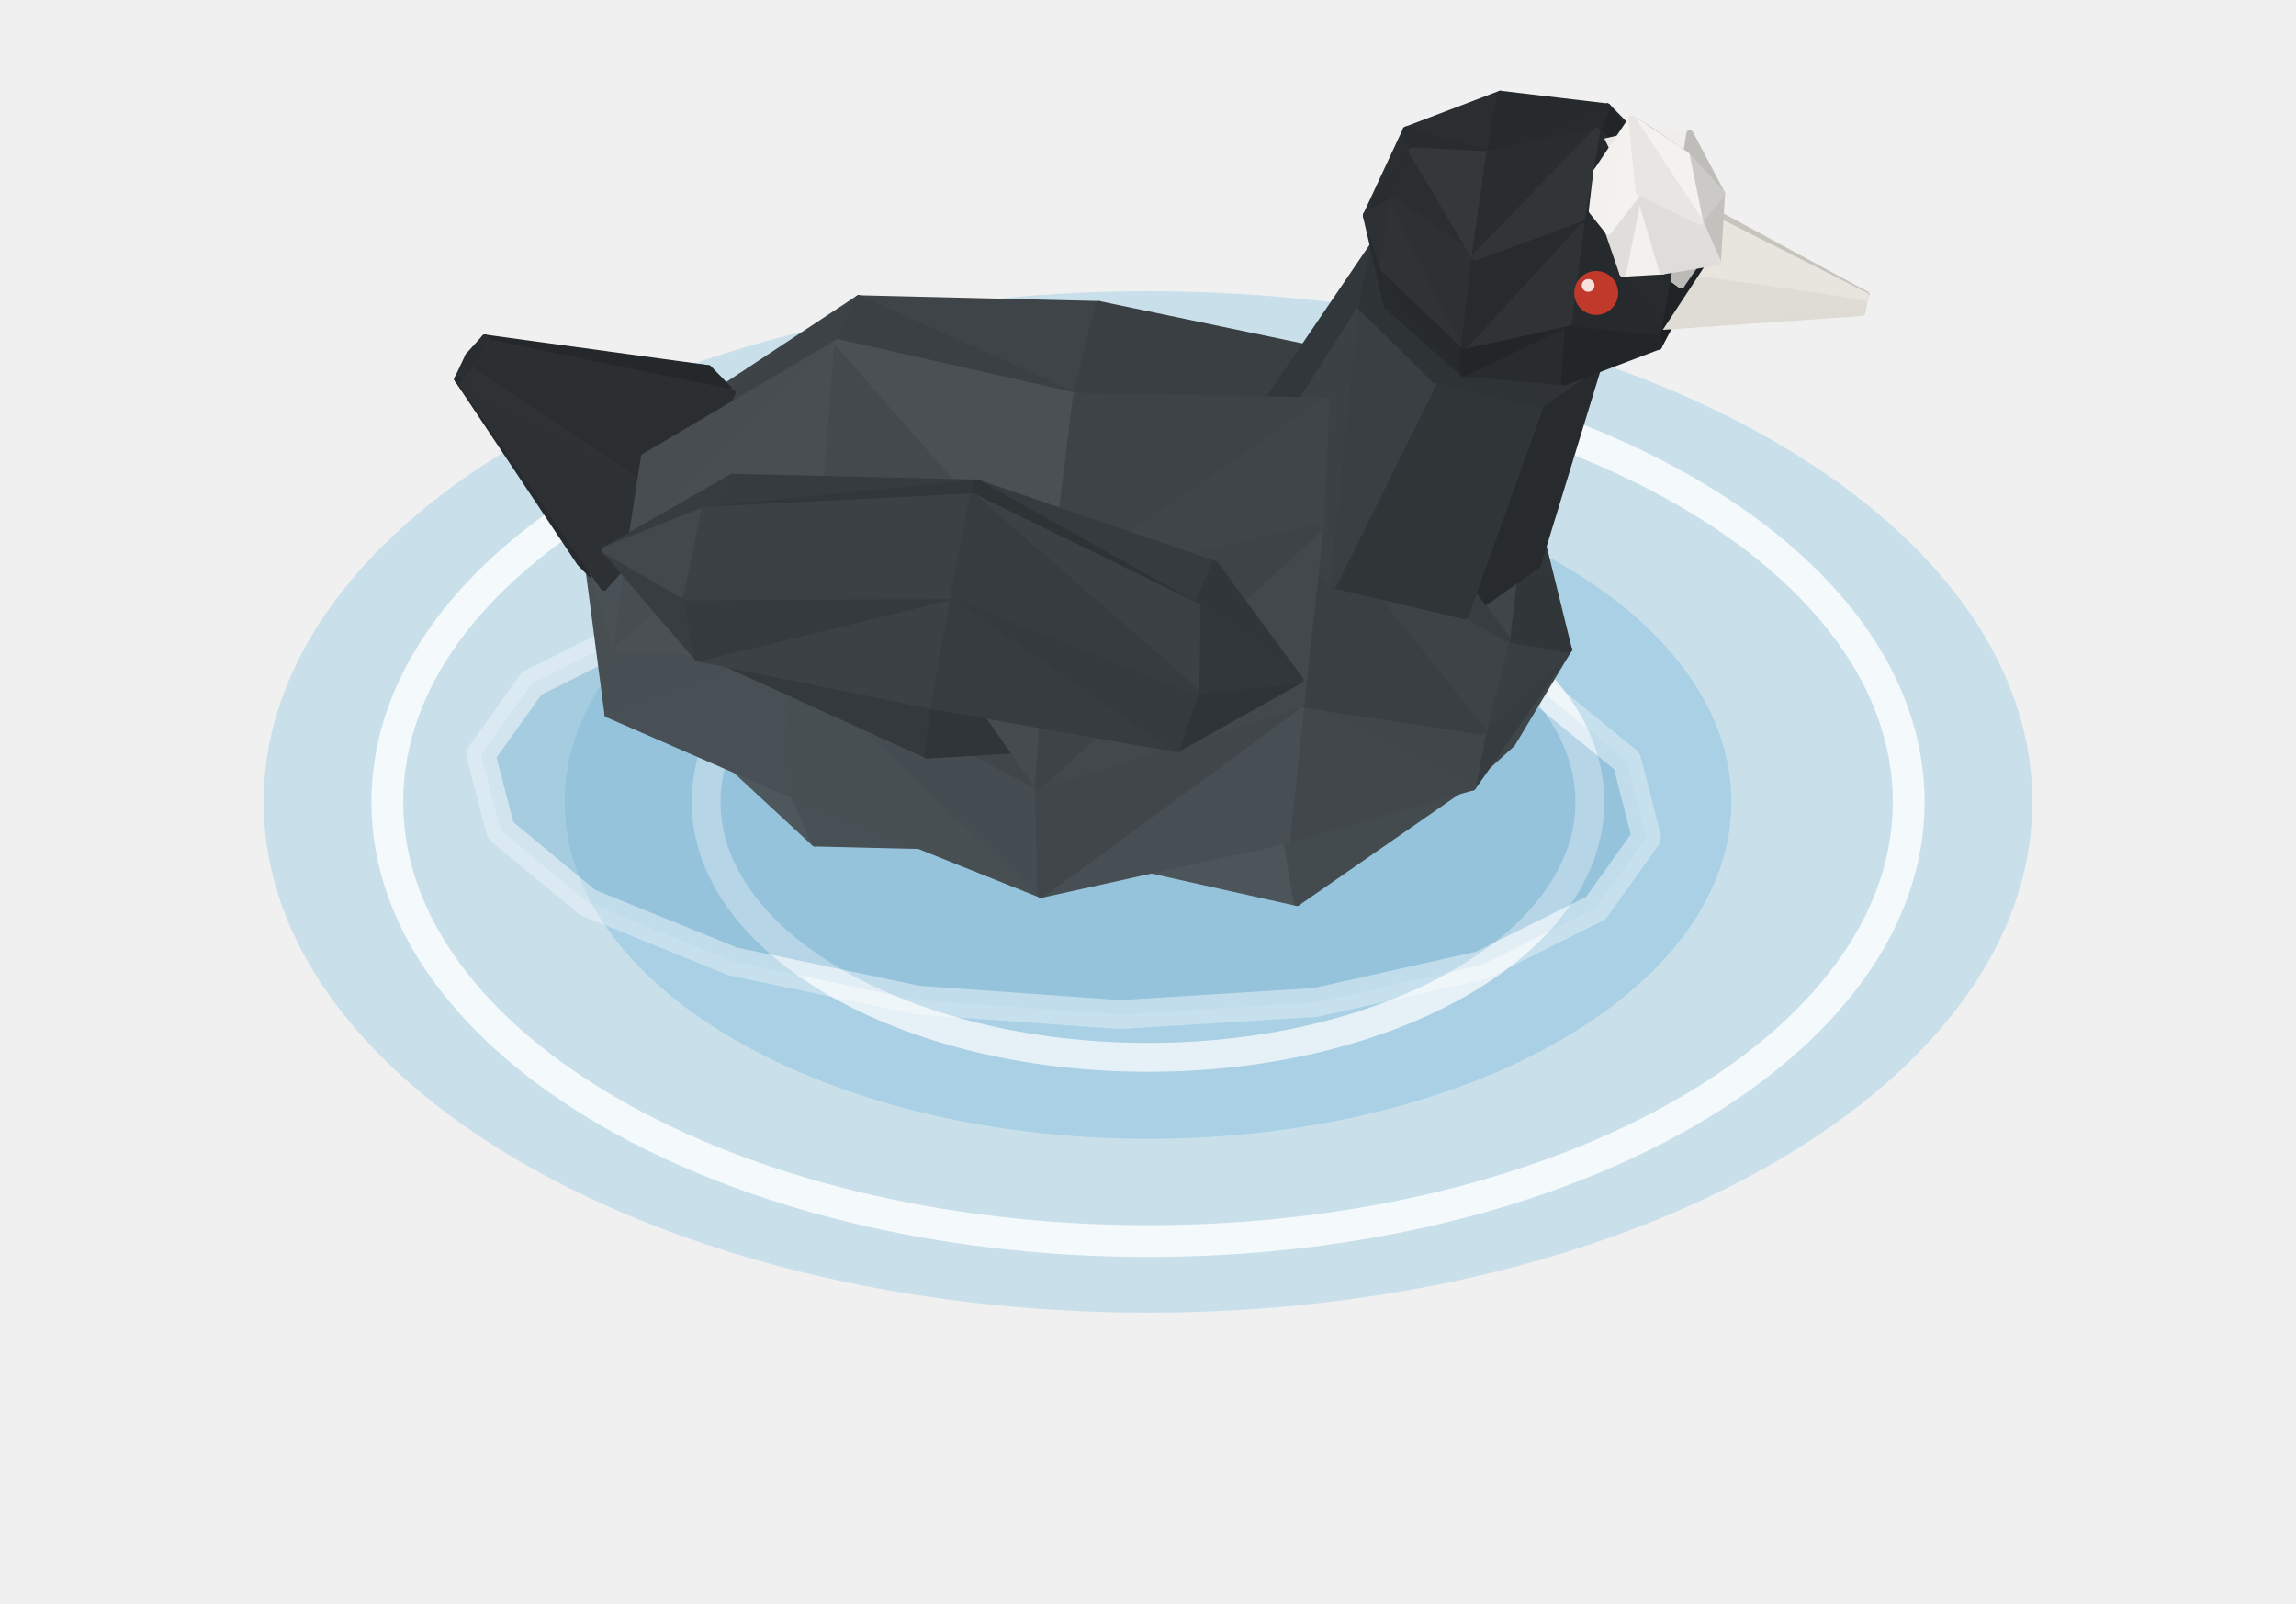
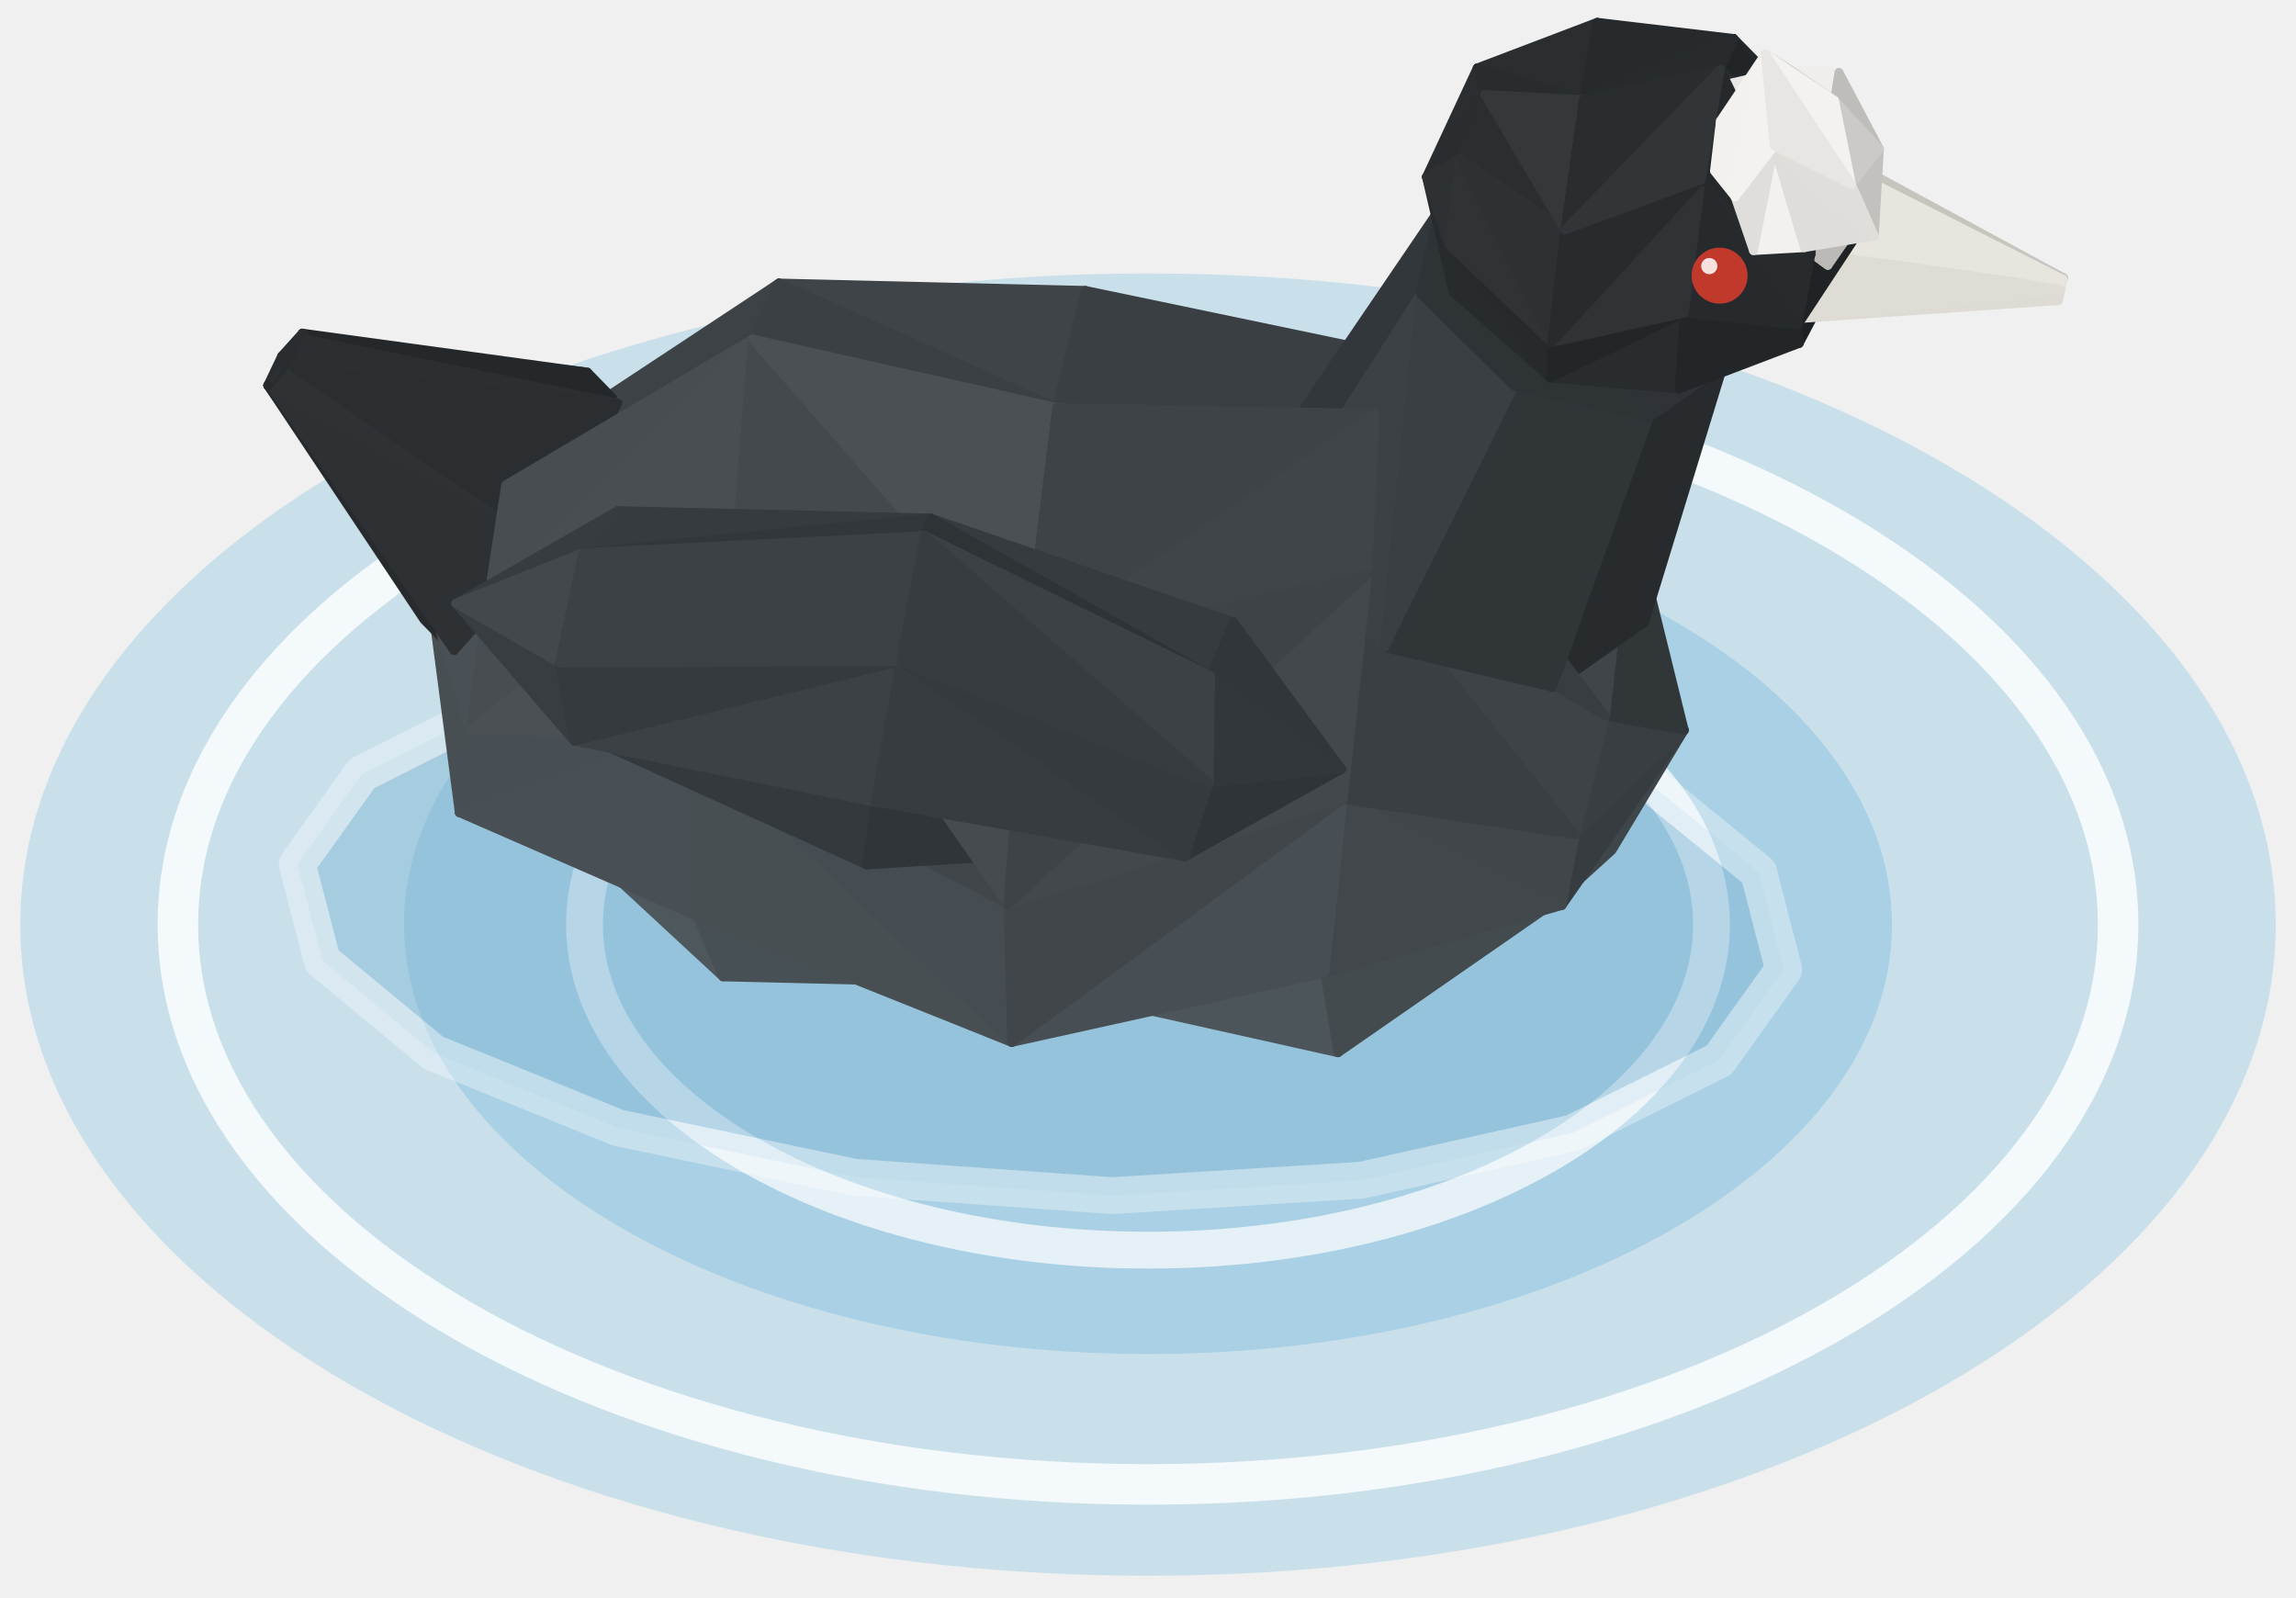
- <svg xmlns="http://www.w3.org/2000/svg" width="159" height="111" viewBox="0 0 159 111" fill="none">
+ <svg xmlns="http://www.w3.org/2000/svg" width="125" height="87" viewBox="17.160 5.420 124.680 86.560" fill="none">
  <path opacity="0.55" d="M79.5 90.88C113.322 90.88 140.74 75.049 140.74 55.52C140.74 35.991 113.322 20.16 79.5 20.16C45.678 20.16 18.26 35.991 18.26 55.52C18.26 75.049 45.678 90.88 79.5 90.88Z" fill="#A9D3E8" />
  <path opacity="0.8" d="M132.18 55.52C132.18 72.31 108.594 85.92 79.5 85.92C50.406 85.92 26.82 72.31 26.82 55.52C26.82 38.731 50.406 25.12 79.5 25.12C108.594 25.12 132.18 38.731 132.18 55.52Z" stroke-width="2.2" stroke="white" />
  <path opacity="0.55" d="M79.5 78.84C101.812 78.84 119.9 68.4 119.9 55.52C119.9 42.641 101.812 32.2 79.5 32.2C57.188 32.2 39.1 42.641 39.1 55.52C39.1 68.4 57.188 78.84 79.5 78.84Z" fill="#8EC3DE" />
  <path opacity="0.7" d="M110.1 55.52C110.1 65.284 96.4 73.2 79.5 73.2C62.6 73.2 48.9 65.284 48.9 55.52C48.9 45.755 62.6 37.84 79.5 37.84C96.4 37.84 110.1 45.755 110.1 55.52Z" stroke-width="2" stroke="white" />
  <path opacity="0.45" d="M114.02 57.96L110.5 62.88L102.54 66.84L91.1 69.4L77.54 70.24L63.54 69.24L50.74 66.56L40.7 62.48L34.66 57.48L33.3 52.24L36.82 47.32L44.78 43.32L56.22 40.76L69.74 39.96L83.78 40.92L96.58 43.64L106.58 47.72L112.66 52.68L114.02 57.96Z" fill="#7DB4D2" stroke-width="2" stroke-linejoin="round" stroke="white" stroke-opacity="0.75" />
  <path d="M59.26 23.96L47.34 28.68L46.14 28.08L59.26 23.96Z" fill="#3A3F43" stroke-width="0.48" stroke-linejoin="round" stroke="#3A3F43" />
  <path d="M40.62 38.16L46.14 28.08L47.34 28.68L40.62 38.16Z" fill="#3F4448" stroke-width="0.48" stroke-linejoin="round" stroke="#3F4448" />
  <path d="M108.62 44.96L104.7 51.48L101.58 54.32L108.62 44.96Z" fill="#3E4649" stroke-width="0.48" stroke-linejoin="round" stroke="#3E4649" />
  <path d="M108.62 44.96L104.9 34.24L106.34 38.2L108.62 44.96Z" fill="#363B3F" stroke-width="0.48" stroke-linejoin="round" stroke="#363B3F" />
  <path d="M55.02 55.08L56.42 58.36L46.1 48.8L55.02 55.08Z" fill="#4E575C" stroke-width="0.48" stroke-linejoin="round" stroke="#4E575C" />
  <path d="M73.14 58.76L56.42 58.36L55.02 55.08L73.14 58.76Z" fill="#475054" stroke-width="0.48" stroke-linejoin="round" stroke="#475054" />
  <path d="M40.62 38.16L42.7 44.92L42.1 49.44L40.62 38.16Z" fill="#484F53" stroke-width="0.48" stroke-linejoin="round" stroke="#484F53" />
  <path d="M59.46 20.68L44.62 31.64L47.34 28.68L59.46 20.68Z" fill="#3D4347" stroke-width="0.48" stroke-linejoin="round" stroke="#3D4347" />
  <path d="M41.82 40.64L40.18 38.96L31.7 26.24L41.82 40.64Z" fill="#272B2D" stroke-width="0.48" stroke-linejoin="round" stroke="#272B2D" />
  <path d="M49.06 25.52L33.9 23.76L33.58 23.4L49.06 25.52Z" fill="#24282A" stroke-width="0.48" stroke-linejoin="round" stroke="#24282A" />
  <path d="M89.1 58.16L89.82 62.48L73.14 58.76L89.1 58.16Z" fill="#4C555A" stroke-width="0.48" stroke-linejoin="round" stroke="#4C555A" />
  <path d="M49.06 25.52L50.7 27.2L33.9 23.76L49.06 25.52Z" fill="#25282B" stroke-width="0.48" stroke-linejoin="round" stroke="#25282B" />
  <path d="M101.58 54.32L89.82 62.48L89.1 58.16L101.58 54.32Z" fill="#434B4F" stroke-width="0.48" stroke-linejoin="round" stroke="#434B4F" />
  <path d="M40.62 38.16H43.62L42.7 44.92L40.62 38.16Z" fill="#4A5156" stroke-width="0.48" stroke-linejoin="round" stroke="#4A5156" />
  <path d="M40.62 38.16L44.62 31.64L43.62 38.16H40.62Z" fill="#3F4549" stroke-width="0.48" stroke-linejoin="round" stroke="#3F4549" />
  <path d="M32.82 25L31.7 26.24L32.46 24.64L32.82 25Z" fill="#292D30" stroke-width="0.48" stroke-linejoin="round" stroke="#292D30" />
  <path d="M32.82 25L32.46 24.64L33.58 23.4L32.82 25Z" fill="#292D30" stroke-width="0.48" stroke-linejoin="round" stroke="#292D30" />
  <path d="M59.46 20.68L58.02 23.72L44.62 31.64L59.46 20.68Z" fill="#3D4246" stroke-width="0.48" stroke-linejoin="round" stroke="#3D4246" />
  <path d="M32.82 25L32.06 26.6L31.7 26.24L32.82 25Z" fill="#2B2F32" stroke-width="0.48" stroke-linejoin="round" stroke="#2B2F32" />
  <path d="M41.82 40.64L31.7 26.24L32.06 26.6L41.82 40.64Z" fill="#272A2D" stroke-width="0.48" stroke-linejoin="round" stroke="#272A2D" />
  <path d="M32.82 25L33.58 23.4L33.9 23.76L32.82 25Z" fill="#2A2E31" stroke-width="0.48" stroke-linejoin="round" stroke="#2A2E31" />
  <path d="M32.82 25L33.14 25.36L32.06 26.6L32.82 25Z" fill="#292D30" stroke-width="0.48" stroke-linejoin="round" stroke="#292D30" />
  <path d="M108.62 44.96L101.98 54.48L102.7 50.64L108.62 44.96Z" fill="#373C40" stroke-width="0.48" stroke-linejoin="round" stroke="#373C40" />
  <path d="M32.82 25L33.9 23.76L33.14 25.36L32.82 25Z" fill="#292D30" stroke-width="0.48" stroke-linejoin="round" stroke="#292D30" />
  <path d="M105.82 33.6L105.1 37.56L92.98 24.6L105.82 33.6Z" fill="#3A3F43" stroke-width="0.48" stroke-linejoin="round" stroke="#3A3F43" />
  <path d="M50.7 27.2L33.14 25.36L33.9 23.76L50.7 27.2Z" fill="#2B2F32" stroke-width="0.48" stroke-linejoin="round" stroke="#2B2F32" />
  <path d="M108.62 44.96L105.1 37.56L105.82 33.6L108.62 44.96Z" fill="#313639" stroke-width="0.48" stroke-linejoin="round" stroke="#313639" />
  <path d="M47.1 34.76L41.82 40.64L32.06 26.6L47.1 34.76Z" fill="#2D3134" stroke-width="0.48" stroke-linejoin="round" stroke="#2D3134" />
  <path d="M76.1 21.08L74.54 27.44L59.46 20.68L76.1 21.08Z" fill="#3E4448" stroke-width="0.48" stroke-linejoin="round" stroke="#3E4448" />
  <path d="M47.1 34.76L32.06 26.6L33.14 25.36L47.1 34.76Z" fill="#2E3235" stroke-width="0.48" stroke-linejoin="round" stroke="#2E3235" />
  <path d="M50.7 27.2L47.1 34.76L33.14 25.36L50.7 27.2Z" fill="#2A2E31" stroke-width="0.48" stroke-linejoin="round" stroke="#2A2E31" />
  <path d="M54.62 45.32L42.1 49.44L42.7 44.92L54.62 45.32Z" fill="#484F54" stroke-width="0.48" stroke-linejoin="round" stroke="#484F54" />
  <path d="M58.02 23.72L43.62 38.16L44.62 31.64L58.02 23.72Z" fill="#474D51" stroke-width="0.48" stroke-linejoin="round" stroke="#474D51" />
  <path d="M105.1 37.56L91.82 27.76L92.98 24.6L105.1 37.56Z" fill="#363B3F" stroke-width="0.48" stroke-linejoin="round" stroke="#363B3F" />
  <path d="M92.98 24.6L74.54 27.44L76.1 21.08L92.98 24.6Z" fill="#3A3F43" stroke-width="0.48" stroke-linejoin="round" stroke="#3A3F43" />
  <path d="M74.54 27.44L58.02 23.72L59.46 20.68L74.54 27.44Z" fill="#3A4043" stroke-width="0.48" stroke-linejoin="round" stroke="#3A4043" />
  <path d="M108.62 44.96L102.7 50.64L104.34 44.2L108.62 44.96Z" fill="#393E42" stroke-width="0.48" stroke-linejoin="round" stroke="#393E42" />
  <path d="M54.62 45.32L55.02 55.08L42.1 49.44L54.62 45.32Z" fill="#495055" stroke-width="0.48" stroke-linejoin="round" stroke="#495055" />
  <path d="M108.62 44.96L104.34 44.2L105.1 37.56L108.62 44.96Z" fill="#313639" stroke-width="0.48" stroke-linejoin="round" stroke="#313639" />
  <path d="M57.26 33.52L42.7 44.92L43.62 38.16L57.26 33.52Z" fill="#474D50" stroke-width="0.48" stroke-linejoin="round" stroke="#474D50" />
  <path d="M92.98 24.6L91.82 27.76L74.54 27.44L92.98 24.6Z" fill="#3A3F43" stroke-width="0.48" stroke-linejoin="round" stroke="#3A3F43" />
  <path d="M72.1 61.92L55.02 55.08L54.62 45.32L72.1 61.92Z" fill="#484F53" stroke-width="0.48" stroke-linejoin="round" stroke="#484F53" />
  <path d="M86.02 34.24L87.18 28.64L95.26 16.76L86.02 34.24Z" fill="#32373B" stroke-width="0.48" stroke-linejoin="round" stroke="#32373B" />
  <path d="M58.02 23.72L57.26 33.52L43.62 38.16L58.02 23.72Z" fill="#484E51" stroke-width="0.48" stroke-linejoin="round" stroke="#484E51" />
  <path d="M102.7 50.64L101.98 54.48L90.1 48.72L102.7 50.64Z" fill="#40464A" stroke-width="0.48" stroke-linejoin="round" stroke="#40464A" />
  <path d="M101.98 54.48L89.1 58.16L90.1 48.72L101.98 54.48Z" fill="#41474B" stroke-width="0.48" stroke-linejoin="round" stroke="#41474B" />
  <path d="M105.1 37.56L104.34 44.2L91.82 27.76L105.1 37.56Z" fill="#3F4548" stroke-width="0.48" stroke-linejoin="round" stroke="#3F4548" />
  <path d="M90.1 48.72L89.1 58.16L72.1 61.92L90.1 48.72Z" fill="#484F54" stroke-width="0.48" stroke-linejoin="round" stroke="#484F54" />
  <path d="M57.26 33.52L54.62 45.32L42.7 44.92L57.26 33.52Z" fill="#4B5054" stroke-width="0.48" stroke-linejoin="round" stroke="#4B5054" />
  <path d="M102.34 21.92L101.54 16.16L108.42 19.88L102.34 21.92Z" fill="#2F3337" stroke-width="0.48" stroke-linejoin="round" stroke="#2F3337" />
  <path d="M71.9 54.44L72.1 61.92L54.62 45.32L71.9 54.44Z" fill="#464D52" stroke-width="0.48" stroke-linejoin="round" stroke="#464D52" />
  <path d="M106.46 39.12L101.46 42.64L106.7 28L106.46 39.12Z" fill="#272B2E" stroke-width="0.48" stroke-linejoin="round" stroke="#272B2E" />
  <path d="M90.1 48.72L72.1 61.92L71.9 54.44L90.1 48.72Z" fill="#40464A" stroke-width="0.48" stroke-linejoin="round" stroke="#40464A" />
  <path d="M102.34 21.92L95.26 16.76L101.54 16.16L102.34 21.92Z" fill="#2F3437" stroke-width="0.48" stroke-linejoin="round" stroke="#2F3437" />
  <path d="M104.34 44.2L102.7 50.64L91.42 36.52L104.34 44.2Z" fill="#3D4346" stroke-width="0.48" stroke-linejoin="round" stroke="#3D4346" />
  <path d="M104.34 44.2L91.42 36.52L91.82 27.76L104.34 44.2Z" fill="#383D41" stroke-width="0.48" stroke-linejoin="round" stroke="#383D41" />
  <path d="M106.46 39.12L106.7 28L110.74 25.16L106.46 39.12Z" fill="#282B2E" stroke-width="0.48" stroke-linejoin="round" stroke="#282B2E" />
  <path d="M102.34 21.92L108.42 19.88L110.74 25.16L102.34 21.92Z" fill="#2F3438" stroke-width="0.48" stroke-linejoin="round" stroke="#2F3438" />
  <path d="M72.9 40.76L57.26 33.52L58.02 23.72L72.9 40.76Z" fill="#43494D" stroke-width="0.48" stroke-linejoin="round" stroke="#43494D" />
  <path d="M86.02 34.24L95.26 16.76L94.3 21.28L86.02 34.24Z" fill="#32373B" stroke-width="0.48" stroke-linejoin="round" stroke="#32373B" />
  <path d="M74.54 27.44L72.9 40.76L58.02 23.72L74.54 27.44Z" fill="#4A5054" stroke-width="0.48" stroke-linejoin="round" stroke="#4A5054" />
  <path d="M102.7 50.64L90.1 48.72L91.42 36.52L102.7 50.64Z" fill="#3A3F43" stroke-width="0.48" stroke-linejoin="round" stroke="#3A3F43" />
  <path d="M71.9 54.44L54.62 45.32L57.26 33.52L71.9 54.44Z" fill="#40464A" stroke-width="0.48" stroke-linejoin="round" stroke="#40464A" />
  <path d="M92.34 40.48L86.02 34.24L94.3 21.28L92.34 40.48Z" fill="#3C4145" stroke-width="0.48" stroke-linejoin="round" stroke="#3C4145" />
  <path d="M91.82 27.76L72.9 40.76L74.54 27.44L91.82 27.76Z" fill="#3D4347" stroke-width="0.48" stroke-linejoin="round" stroke="#3D4347" />
  <path d="M64.7 48.88L64.22 52.28L48.5 45.12L64.7 48.88Z" fill="#33393C" stroke-width="0.48" stroke-linejoin="round" stroke="#33393C" />
  <path d="M81.42 51.24L64.22 52.28L64.7 48.88L81.42 51.24Z" fill="#303539" stroke-width="0.48" stroke-linejoin="round" stroke="#303539" />
  <path d="M91.82 27.76L91.42 36.52L72.9 40.76L91.82 27.76Z" fill="#3F4549" stroke-width="0.48" stroke-linejoin="round" stroke="#3F4549" />
  <path d="M102.34 21.92L94.3 21.28L95.26 16.76L102.34 21.92Z" fill="#2E3336" stroke-width="0.48" stroke-linejoin="round" stroke="#2E3336" />
  <path d="M101.46 42.64L92.34 40.48L99.38 26.28L101.46 42.64Z" fill="#303538" stroke-width="0.48" stroke-linejoin="round" stroke="#303538" />
  <path d="M72.9 40.76L71.9 54.44L57.26 33.52L72.9 40.76Z" fill="#454B4F" stroke-width="0.48" stroke-linejoin="round" stroke="#454B4F" />
  <path d="M91.42 36.52L90.1 48.72L71.9 54.44L91.42 36.52Z" fill="#42484C" stroke-width="0.48" stroke-linejoin="round" stroke="#42484C" />
  <path d="M102.34 21.92L110.74 25.16L106.7 28L102.34 21.92Z" fill="#2F3337" stroke-width="0.48" stroke-linejoin="round" stroke="#2F3337" />
  <path d="M91.42 36.52L71.9 54.44L72.9 40.76L91.42 36.52Z" fill="#3D4347" stroke-width="0.48" stroke-linejoin="round" stroke="#3D4347" />
  <path d="M67.7 33.44L48.82 35.32L50.7 33.04L67.7 33.44Z" fill="#353B3E" stroke-width="0.48" stroke-linejoin="round" stroke="#353B3E" />
  <path d="M41.9 38.08L47.54 41.32L48.34 45.56L41.9 38.08Z" fill="#373D41" stroke-width="0.48" stroke-linejoin="round" stroke="#373D41" />
  <path d="M84.14 39.08L82.9 42L67.7 33.44L84.14 39.08Z" fill="#363B3F" stroke-width="0.48" stroke-linejoin="round" stroke="#363B3F" />
  <path d="M41.9 38.08L50.7 33.04L48.82 35.32L41.9 38.08Z" fill="#363C40" stroke-width="0.48" stroke-linejoin="round" stroke="#363C40" />
  <path d="M101.46 42.64L99.38 26.28L106.7 28L101.46 42.64Z" fill="#303538" stroke-width="0.48" stroke-linejoin="round" stroke="#303538" />
  <path d="M90.02 47.08L81.5 51.84L82.82 47.84L90.02 47.08Z" fill="#2F3438" stroke-width="0.48" stroke-linejoin="round" stroke="#2F3438" />
  <path d="M90.02 47.08L82.9 42L84.14 39.08L90.02 47.08Z" fill="#303639" stroke-width="0.48" stroke-linejoin="round" stroke="#303639" />
  <path d="M92.34 40.48L94.3 21.28L99.38 26.28L92.34 40.48Z" fill="#3A3F43" stroke-width="0.48" stroke-linejoin="round" stroke="#3A3F43" />
  <path d="M67.7 33.44L67.38 34.4L48.82 35.32L67.7 33.44Z" fill="#32373B" stroke-width="0.48" stroke-linejoin="round" stroke="#32373B" />
  <path d="M82.9 42L67.38 34.4L67.7 33.44L82.9 42Z" fill="#2E3336" stroke-width="0.48" stroke-linejoin="round" stroke="#2E3336" />
  <path d="M102.34 21.92L99.38 26.28L94.3 21.28L102.34 21.92Z" fill="#2E3336" stroke-width="0.48" stroke-linejoin="round" stroke="#2E3336" />
  <path d="M41.9 38.08L48.82 35.32L47.54 41.32L41.9 38.08Z" fill="#42484C" stroke-width="0.48" stroke-linejoin="round" stroke="#42484C" />
  <path d="M102.34 21.92L106.7 28L99.38 26.28L102.34 21.92Z" fill="#2E3336" stroke-width="0.48" stroke-linejoin="round" stroke="#2E3336" />
  <path d="M90.02 47.08L82.82 47.84L82.9 42L90.02 47.08Z" fill="#32373B" stroke-width="0.48" stroke-linejoin="round" stroke="#32373B" />
  <path d="M94.62 14.92L97.38 9L97.78 10.44L94.62 14.92Z" fill="#2A2E31" stroke-width="0.48" stroke-linejoin="round" stroke="#2A2E31" />
  <path d="M116.38 14L116.46 13.48L129.22 20.4L116.38 14Z" fill="#C7C4BE" stroke-width="0.48" stroke-linejoin="round" stroke="#C7C4BE" />
  <path d="M101.34 25.84L96.06 21.16L95.82 18.6L101.34 25.84Z" fill="#272B2D" stroke-width="0.48" stroke-linejoin="round" stroke="#272B2D" />
  <path d="M66.06 41.24L64.7 48.88L48.34 45.56L66.06 41.24Z" fill="#3B4145" stroke-width="0.48" stroke-linejoin="round" stroke="#3B4145" />
  <path d="M117.86 18.28L114.86 23.96L114.78 22.96L117.86 18.28Z" fill="#1E2123" stroke-width="0.48" stroke-linejoin="round" stroke="#1E2123" />
  <path d="M66.06 41.24L48.34 45.56L47.54 41.32L66.06 41.24Z" fill="#343A3E" stroke-width="0.48" stroke-linejoin="round" stroke="#343A3E" />
  <path d="M81.5 51.84L64.7 48.88L66.06 41.24L81.5 51.84Z" fill="#363C3F" stroke-width="0.48" stroke-linejoin="round" stroke="#363C3F" />
  <path d="M94.62 14.92L95.82 18.6L96.06 21.16L94.62 14.92Z" fill="#282B2E" stroke-width="0.48" stroke-linejoin="round" stroke="#282B2E" />
  <path d="M114.46 22.64L129.06 21.08L128.94 21.64L114.46 22.64Z" fill="#DEDBD5" stroke-width="0.48" stroke-linejoin="round" stroke="#DEDBD5" />
  <path d="M116.38 14L129.22 20.4L129.18 20.48L116.38 14Z" fill="#C8C6C0" stroke-width="0.48" stroke-linejoin="round" stroke="#C8C6C0" />
  <path d="M82.82 47.84L81.5 51.84L66.06 41.24L82.82 47.84Z" fill="#343A3E" stroke-width="0.48" stroke-linejoin="round" stroke="#343A3E" />
  <path d="M67.38 34.4L47.54 41.32L48.82 35.32L67.38 34.4Z" fill="#3B4145" stroke-width="0.48" stroke-linejoin="round" stroke="#3B4145" />
  <path d="M101.42 23.92L101.34 25.84L95.82 18.6L101.42 23.92Z" fill="#272A2D" stroke-width="0.48" stroke-linejoin="round" stroke="#272A2D" />
  <path d="M108.62 22.32L108.34 26.44L101.34 25.84L108.62 22.32Z" fill="#282C2E" stroke-width="0.48" stroke-linejoin="round" stroke="#282C2E" />
  <path d="M82.9 42L82.82 47.84L67.38 34.4L82.9 42Z" fill="#3B4145" stroke-width="0.48" stroke-linejoin="round" stroke="#3B4145" />
  <path d="M115.98 12.16L116.06 14.44L111.3 7.4L115.98 12.16Z" fill="#24282B" stroke-width="0.48" stroke-linejoin="round" stroke="#24282B" />
  <path d="M115.38 18.56L129.18 20.48L129.06 21.08L115.38 18.56Z" fill="#E5E2DC" stroke-width="0.48" stroke-linejoin="round" stroke="#E5E2DC" />
  <path d="M114.86 23.96L108.34 26.44L108.62 22.32L114.86 23.96Z" fill="#232629" stroke-width="0.48" stroke-linejoin="round" stroke="#232629" />
  <path d="M94.62 14.92L97.78 10.44L96.46 13.92L94.62 14.92Z" fill="#292D30" stroke-width="0.48" stroke-linejoin="round" stroke="#292D30" />
  <path d="M117.86 18.28L116.06 14.44L115.98 12.16L117.86 18.28Z" fill="#1F2224" stroke-width="0.48" stroke-linejoin="round" stroke="#1F2224" />
  <path d="M67.38 34.4L66.06 41.24L47.54 41.32L67.38 34.4Z" fill="#3B4145" stroke-width="0.48" stroke-linejoin="round" stroke="#3B4145" />
  <path d="M82.82 47.84L66.06 41.24L67.38 34.4L82.82 47.84Z" fill="#363C40" stroke-width="0.48" stroke-linejoin="round" stroke="#363C40" />
  <path d="M114.46 22.64L115.38 18.56L129.06 21.08L114.46 22.64Z" fill="#DEDCD5" stroke-width="0.48" stroke-linejoin="round" stroke="#DEDCD5" />
  <path d="M108.62 22.32L101.34 25.84L101.42 23.92L108.62 22.32Z" fill="#232629" stroke-width="0.48" stroke-linejoin="round" stroke="#232629" />
  <path d="M103.9 6.52L103.14 10.72L97.38 9L103.9 6.52Z" fill="#2A2E31" stroke-width="0.48" stroke-linejoin="round" stroke="#2A2E31" />
  <path d="M94.62 14.92L96.46 13.92L95.82 18.6L94.62 14.92Z" fill="#2D3134" stroke-width="0.48" stroke-linejoin="round" stroke="#2D3134" />
  <path d="M111.3 7.4L103.14 10.72L103.9 6.52L111.3 7.4Z" fill="#262A2D" stroke-width="0.48" stroke-linejoin="round" stroke="#262A2D" />
  <path d="M115.38 18.56L116.38 14L129.18 20.48L115.38 18.56Z" fill="#E8E5DE" stroke-width="0.48" stroke-linejoin="round" stroke="#E8E5DE" />
  <path d="M114.78 22.96L114.86 23.96L108.62 22.32L114.78 22.96Z" fill="#222628" stroke-width="0.48" stroke-linejoin="round" stroke="#222628" />
  <path d="M103.14 10.72L97.78 10.44L97.38 9L103.14 10.72Z" fill="#282C2F" stroke-width="0.48" stroke-linejoin="round" stroke="#282C2F" />
  <path d="M117.86 18.28L114.78 22.96L115.5 19.12L117.86 18.28Z" fill="#202326" stroke-width="0.48" stroke-linejoin="round" stroke="#202326" />
  <path d="M116.06 14.44L110.58 9.08L111.3 7.4L116.06 14.44Z" fill="#222527" stroke-width="0.48" stroke-linejoin="round" stroke="#222527" />
  <path d="M115.14 18.76L116.42 19.72L112.82 17.08L115.14 18.76Z" fill="#D7D6D2" stroke-width="0.48" stroke-linejoin="round" stroke="#D7D6D2" />
  <path d="M117.86 18.28L115.5 19.12L116.06 14.44L117.86 18.28Z" fill="#212426" stroke-width="0.48" stroke-linejoin="round" stroke="#212426" />
  <path d="M111.3 7.4L110.58 9.08L103.14 10.72L111.3 7.4Z" fill="#272B2E" stroke-width="0.48" stroke-linejoin="round" stroke="#272B2E" />
  <path d="M118.9 16.16L116.42 19.72L115.14 18.76L118.9 16.16Z" fill="#BCBAB7" stroke-width="0.48" stroke-linejoin="round" stroke="#BCBAB7" />
  <path d="M101.42 23.92L95.82 18.6L96.46 13.92L101.42 23.92Z" fill="#2F3336" stroke-width="0.48" stroke-linejoin="round" stroke="#2F3336" />
  <path d="M102.14 17.8L96.46 13.92L97.78 10.44L102.14 17.8Z" fill="#2A2E31" stroke-width="0.48" stroke-linejoin="round" stroke="#2A2E31" />
  <path d="M110.26 14.6L111.38 16L112.38 18.92L110.26 14.6Z" fill="#E7E5E2" stroke-width="0.48" stroke-linejoin="round" stroke="#E7E5E2" />
  <path d="M116.06 14.44L115.5 19.12L110.58 9.08L116.06 14.44Z" fill="#292D30" stroke-width="0.48" stroke-linejoin="round" stroke="#292D30" />
  <path d="M102.14 17.8L101.42 23.92L96.46 13.92L102.14 17.8Z" fill="#2D3134" stroke-width="0.48" stroke-linejoin="round" stroke="#2D3134" />
  <path d="M115.5 19.12L114.78 22.96L109.54 15.08L115.5 19.12Z" fill="#272B2E" stroke-width="0.48" stroke-linejoin="round" stroke="#272B2E" />
  <path d="M103.14 10.72L102.14 17.8L97.78 10.44L103.14 10.72Z" fill="#34383B" stroke-width="0.48" stroke-linejoin="round" stroke="#34383B" />
  <path d="M114.78 22.96L108.62 22.32L109.54 15.08L114.78 22.96Z" fill="#262A2C" stroke-width="0.48" stroke-linejoin="round" stroke="#262A2C" />
  <path d="M109.54 15.08L108.62 22.32L101.42 23.92L109.54 15.08Z" fill="#2F3336" stroke-width="0.48" stroke-linejoin="round" stroke="#2F3336" />
  <path d="M110.26 14.6L110.58 9.96V11.88L110.26 14.6Z" fill="#EEECE8" stroke-width="0.48" stroke-linejoin="round" stroke="#EEECE8" />
  <path d="M114.34 9.08L110.58 11.88V9.96L114.34 9.08Z" fill="#E9E7E3" stroke-width="0.48" stroke-linejoin="round" stroke="#E9E7E3" />
  <path d="M115.5 19.12L109.54 15.08L110.58 9.08L115.5 19.12Z" fill="#25292B" stroke-width="0.48" stroke-linejoin="round" stroke="#25292B" />
  <path d="M109.54 15.08L101.42 23.92L102.14 17.8L109.54 15.08Z" fill="#272B2E" stroke-width="0.48" stroke-linejoin="round" stroke="#272B2E" />
  <path d="M110.26 14.6L110.58 11.88L111.38 16L110.26 14.6Z" fill="#F3F1ED" stroke-width="0.48" stroke-linejoin="round" stroke="#F3F1ED" />
  <path d="M110.58 9.08L102.14 17.8L103.14 10.72L110.58 9.08Z" fill="#292D2F" stroke-width="0.48" stroke-linejoin="round" stroke="#292D2F" />
  <path d="M113.5 13.24L115.14 18.76L112.38 18.92L113.5 13.24Z" fill="#F3F1ED" stroke-width="0.48" stroke-linejoin="round" stroke="#F3F1ED" />
  <path d="M119.22 13.4L118.94 18.12L117.7 15.32L119.22 13.4Z" fill="#C2C1BE" stroke-width="0.48" stroke-linejoin="round" stroke="#C2C1BE" />
  <path d="M113.5 13.24L112.38 18.92L111.38 16L113.5 13.24Z" fill="#E0DEDA" stroke-width="0.48" stroke-linejoin="round" stroke="#E0DEDA" />
  <path d="M110.58 9.08L109.54 15.08L102.14 17.8L110.58 9.08Z" fill="#313538" stroke-width="0.48" stroke-linejoin="round" stroke="#313538" />
  <path d="M118.94 18.12L115.14 18.76L113.5 13.24L118.94 18.12Z" fill="#DFDDD9" stroke-width="0.48" stroke-linejoin="round" stroke="#DFDDD9" />
  <path d="M117.02 9.24L116.78 10.76L114.34 9.08L117.02 9.24Z" fill="#F0EEEA" stroke-width="0.48" stroke-linejoin="round" stroke="#F0EEEA" />
  <path d="M116.78 10.76L113.02 8.24L114.34 9.08L116.78 10.76Z" fill="#C2C1BE" stroke-width="0.48" stroke-linejoin="round" stroke="#C2C1BE" />
  <path d="M119.22 13.4L116.78 10.76L117.02 9.24L119.22 13.4Z" fill="#BFBDBA" stroke-width="0.48" stroke-linejoin="round" stroke="#BFBDBA" />
  <path d="M117.7 15.32L118.94 18.12L113.5 13.24L117.7 15.32Z" fill="#E0DEDA" stroke-width="0.48" stroke-linejoin="round" stroke="#E0DEDA" />
  <path d="M113.02 8.24L111.38 16L110.58 11.88L113.02 8.24Z" fill="#F3F1ED" stroke-width="0.48" stroke-linejoin="round" stroke="#F3F1ED" />
  <path d="M119.22 13.4L117.7 15.32L116.78 10.76L119.22 13.4Z" fill="#CCCAC7" stroke-width="0.48" stroke-linejoin="round" stroke="#CCCAC7" />
  <path d="M113.02 8.24L113.5 13.24L111.38 16L113.02 8.24Z" fill="#F4F2EF" stroke-width="0.48" stroke-linejoin="round" stroke="#F4F2EF" />
  <path d="M116.78 10.76L117.7 15.32L113.02 8.24L116.78 10.76Z" fill="#F4F2EE" stroke-width="0.48" stroke-linejoin="round" stroke="#F4F2EE" />
  <path d="M117.7 15.32L113.5 13.24L113.02 8.24L117.7 15.32Z" fill="#E8E6E2" stroke-width="0.48" stroke-linejoin="round" stroke="#E8E6E2" />
  <path d="M110.54 21.8C111.379 21.8 112.06 21.119 112.06 20.28C112.06 19.44 111.379 18.76 110.54 18.76C109.701 18.76 109.02 19.44 109.02 20.28C109.02 21.119 109.701 21.8 110.54 21.8Z" fill="#C0392B" />
  <path opacity="0.85" d="M109.98 20.2C110.223 20.2 110.42 20.003 110.42 19.76C110.42 19.517 110.223 19.32 109.98 19.32C109.737 19.32 109.54 19.517 109.54 19.76C109.54 20.003 109.737 20.2 109.98 20.2Z" fill="white" />
</svg>
